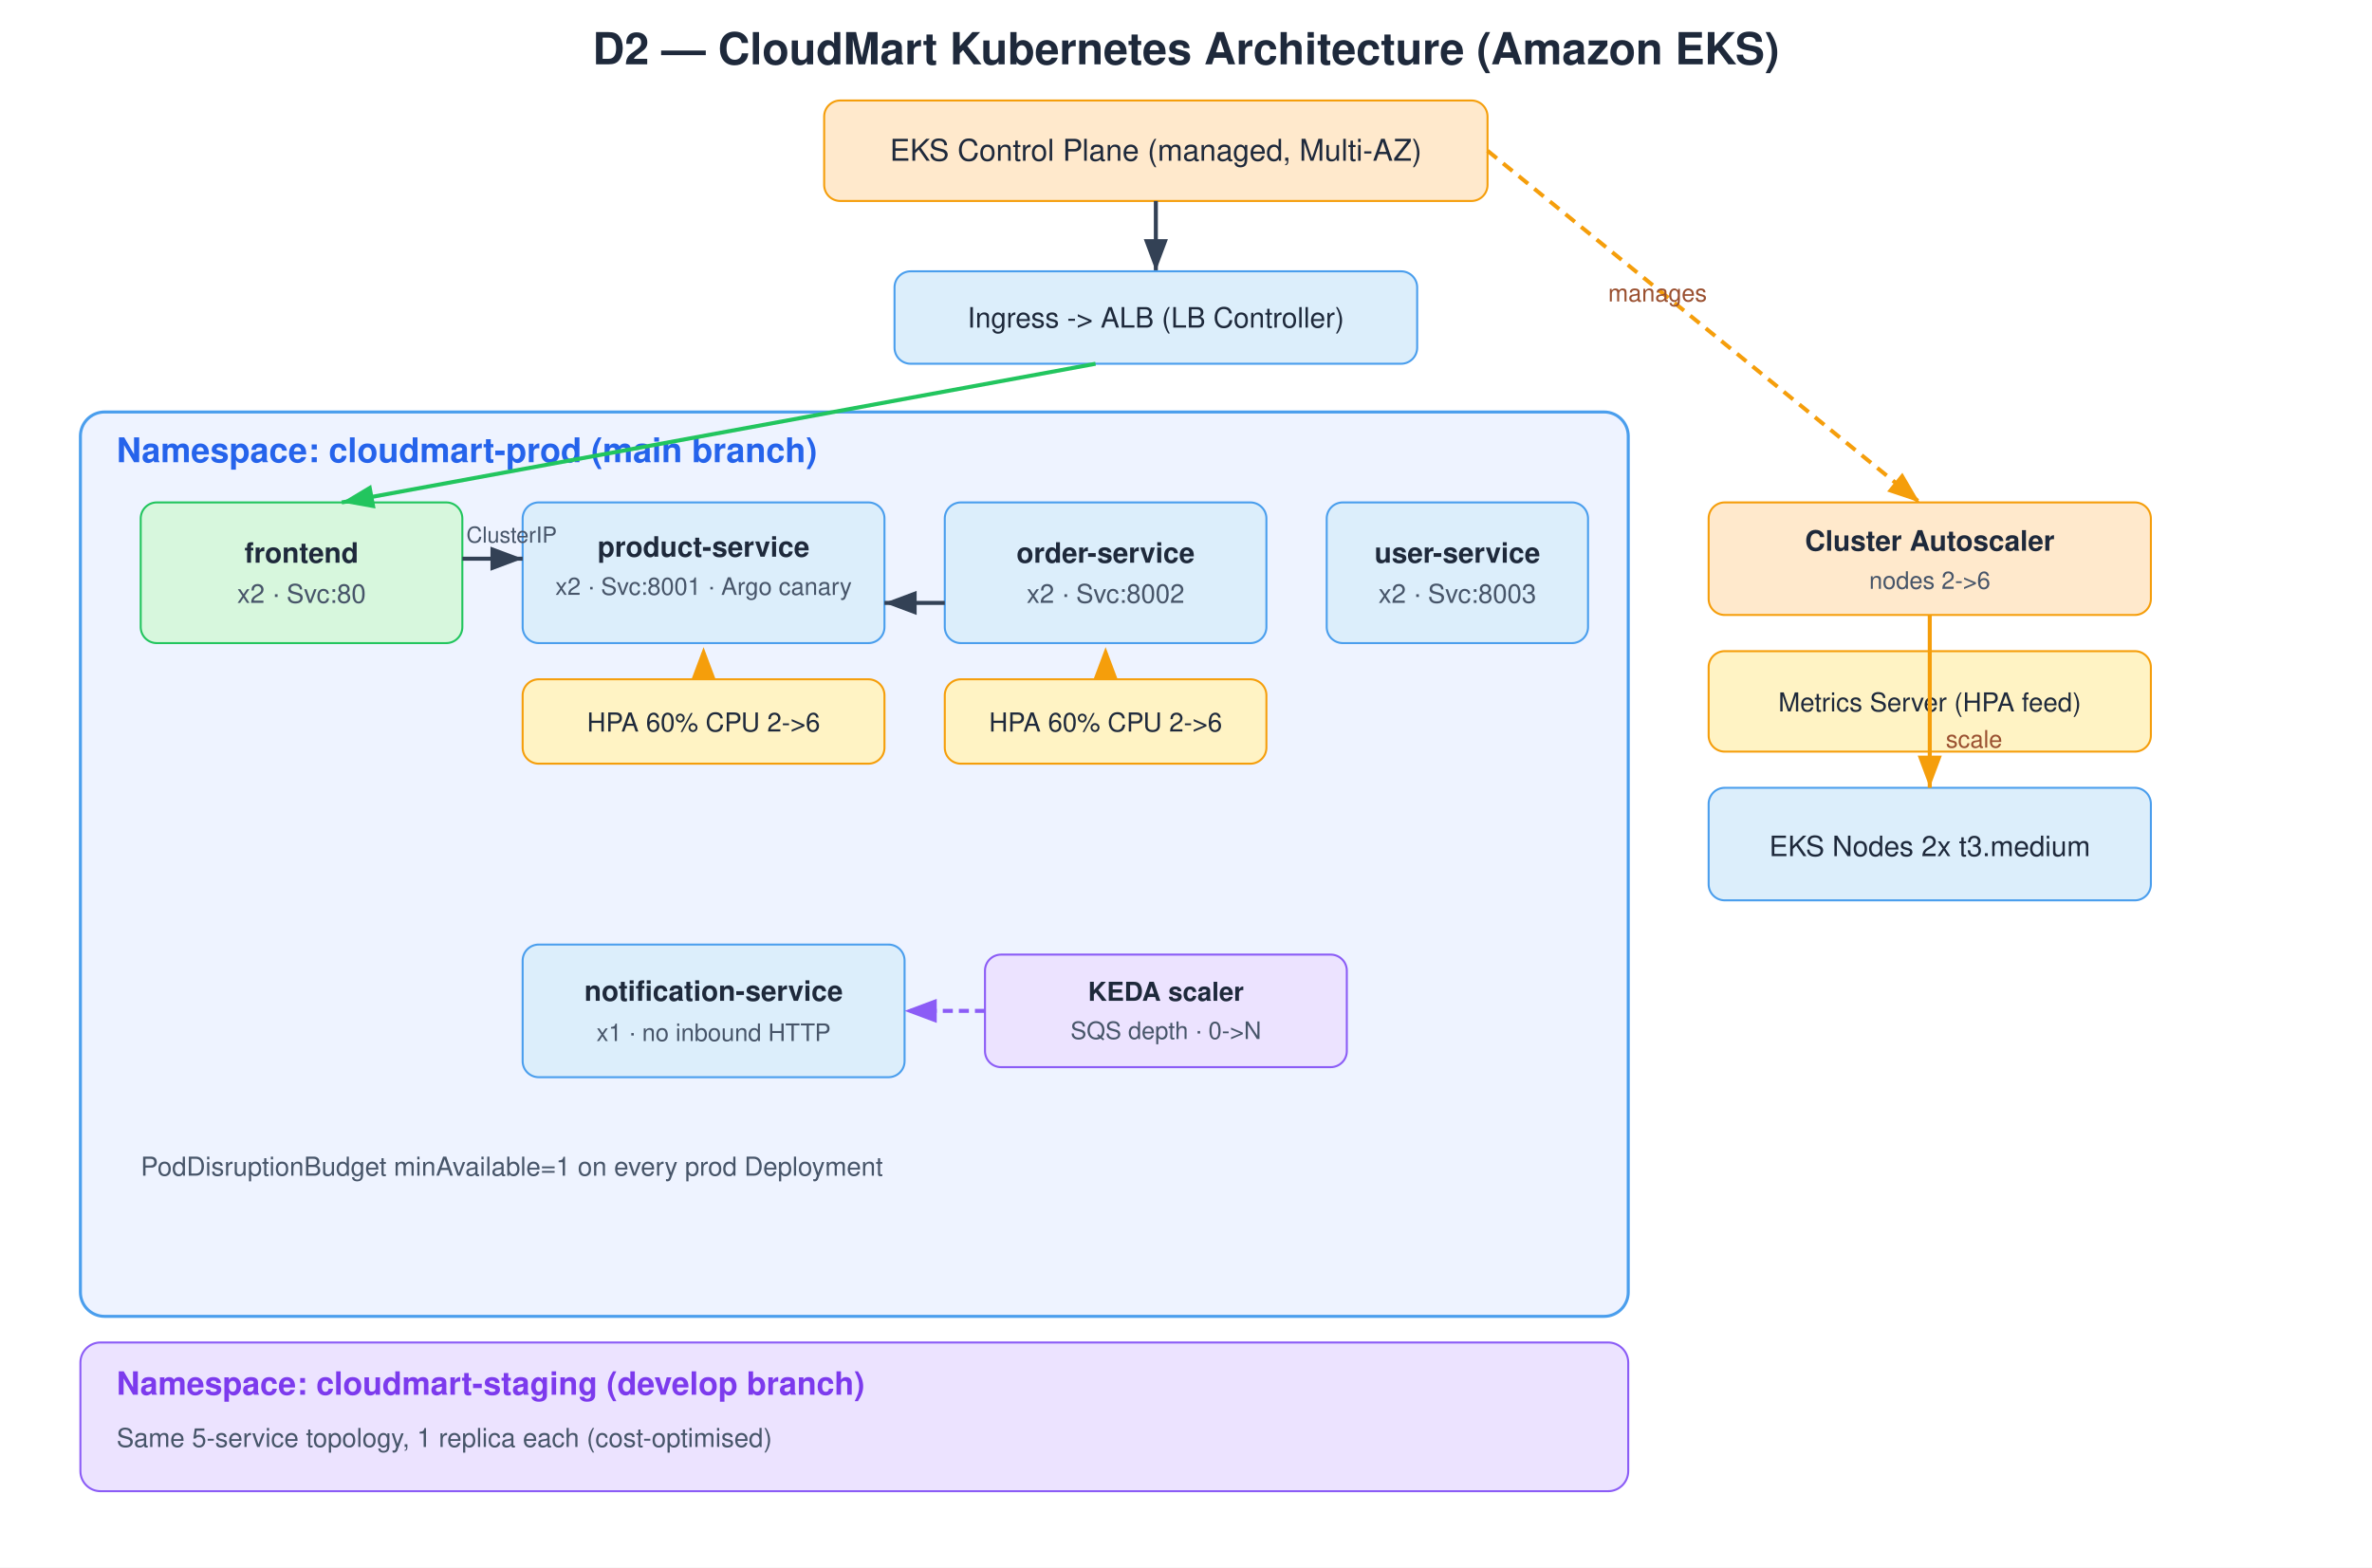
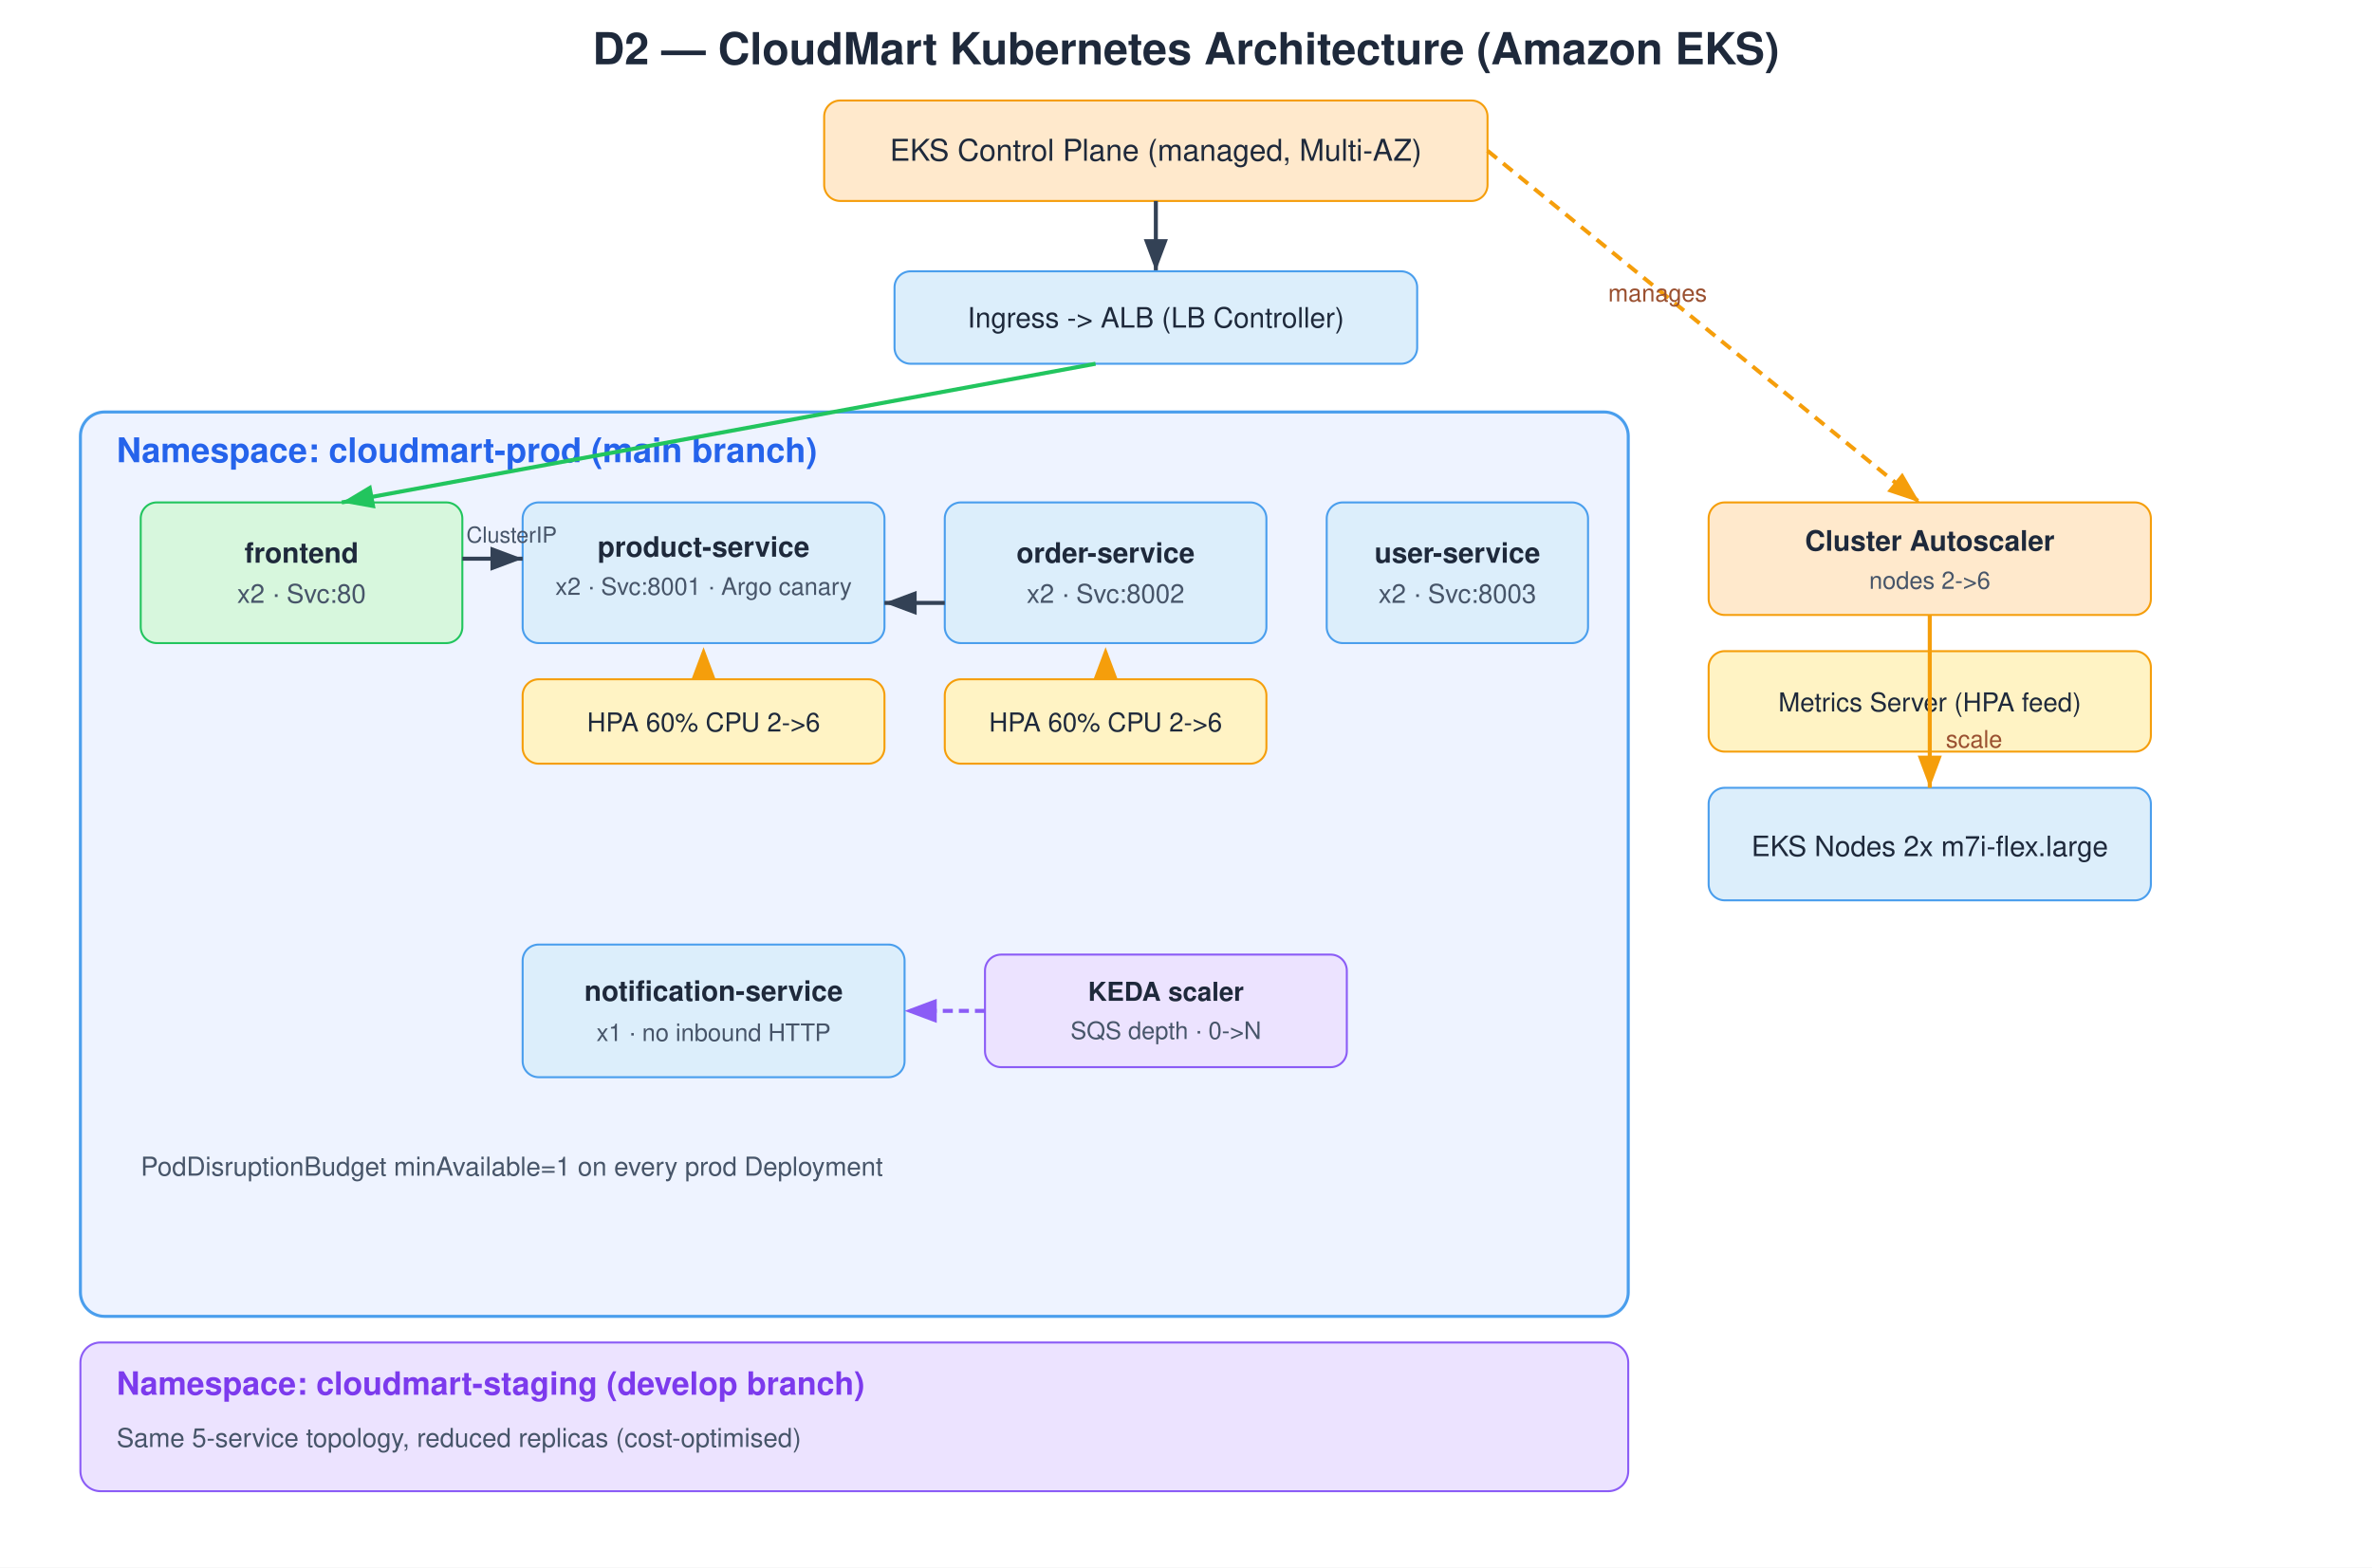
<svg xmlns="http://www.w3.org/2000/svg" viewBox="0 0 1180 780" font-family="Segoe UI, Helvetica, Arial, sans-serif">
  <defs>
    <marker id="ad" markerWidth="10" markerHeight="10" refX="8" refY="3" orient="auto">
      <path d="M0,0 L8,3 L0,6 Z" fill="#334155" />
    </marker>
    <marker id="ao" markerWidth="10" markerHeight="10" refX="8" refY="3" orient="auto">
      <path d="M0,0 L8,3 L0,6 Z" fill="#f59e0b" />
    </marker>
    <marker id="ag" markerWidth="10" markerHeight="10" refX="8" refY="3" orient="auto">
      <path d="M0,0 L8,3 L0,6 Z" fill="#22c55e" />
    </marker>
    <marker id="apu" markerWidth="10" markerHeight="10" refX="8" refY="3" orient="auto">
      <path d="M0,0 L8,3 L0,6 Z" fill="#8b5cf6" />
    </marker>
  </defs>
  <rect width="1180" height="780" fill="#ffffff" />
  <text x="590" y="32" text-anchor="middle" font-size="22" font-weight="700" fill="#1e293b">D2 — CloudMart Kubernetes Architecture (Amazon EKS)</text>
  <rect x="410" y="50" width="330" height="50" rx="8" fill="#ffe9cc" stroke="#f59e0b" />
  <text x="575" y="80" text-anchor="middle" font-size="15" fill="#1e293b">EKS Control Plane (managed, Multi-AZ)</text>
  <line x1="575" y1="100" x2="575" y2="135" stroke="#334155" stroke-width="2" marker-end="url(#ad)" />
  <rect x="445" y="135" width="260" height="46" rx="8" fill="#dceefb" stroke="#4a9eed" />
  <text x="575" y="163" text-anchor="middle" font-size="14" fill="#1e293b">Ingress -&gt; ALB (LB Controller)</text>
  <rect x="40" y="205" width="770" height="450" rx="12" fill="#eef3ff" stroke="#4a9eed" stroke-width="1.5" />
  <text x="58" y="230" font-size="17" font-weight="600" fill="#2563eb">Namespace: cloudmart-prod  (main branch)</text>
  <rect x="70" y="250" width="160" height="70" rx="8" fill="#d7f7dd" stroke="#22c55e" />
  <text x="150" y="280" text-anchor="middle" font-size="14" font-weight="600" fill="#1e293b">frontend</text>
  <text x="150" y="300" text-anchor="middle" font-size="13" fill="#475569">x2 · Svc:80</text>
  <rect x="260" y="250" width="180" height="70" rx="8" fill="#dceefb" stroke="#4a9eed" />
  <text x="350" y="277" text-anchor="middle" font-size="14" font-weight="600" fill="#1e293b">product-service</text>
  <text x="350" y="296" text-anchor="middle" font-size="12" fill="#475569">x2 · Svc:8001 · Argo canary</text>
  <rect x="470" y="250" width="160" height="70" rx="8" fill="#dceefb" stroke="#4a9eed" />
  <text x="550" y="280" text-anchor="middle" font-size="14" font-weight="600" fill="#1e293b">order-service</text>
  <text x="550" y="300" text-anchor="middle" font-size="13" fill="#475569">x2 · Svc:8002</text>
  <rect x="660" y="250" width="130" height="70" rx="8" fill="#dceefb" stroke="#4a9eed" />
  <text x="725" y="280" text-anchor="middle" font-size="14" font-weight="600" fill="#1e293b">user-service</text>
  <text x="725" y="300" text-anchor="middle" font-size="13" fill="#475569">x2 · Svc:8003</text>
  <line x1="545" y1="181" x2="170" y2="250" stroke="#22c55e" stroke-width="2" marker-end="url(#ag)" />
  <line x1="230" y1="278" x2="260" y2="278" stroke="#334155" stroke-width="2" marker-end="url(#ad)" />
  <text x="232" y="270" font-size="11" fill="#475569">ClusterIP</text>
  <line x1="470" y1="300" x2="440" y2="300" stroke="#334155" stroke-width="2" marker-end="url(#ad)" />
  <rect x="260" y="338" width="180" height="42" rx="8" fill="#fff3c4" stroke="#f59e0b" />
  <text x="350" y="364" text-anchor="middle" font-size="13" fill="#1e293b">HPA 60% CPU  2-&gt;6</text>
  <rect x="470" y="338" width="160" height="42" rx="8" fill="#fff3c4" stroke="#f59e0b" />
  <text x="550" y="364" text-anchor="middle" font-size="13" fill="#1e293b">HPA 60% CPU  2-&gt;6</text>
  <line x1="350" y1="338" x2="350" y2="322" stroke="#f59e0b" stroke-width="2" stroke-dasharray="5 3" marker-end="url(#ao)" />
  <line x1="550" y1="338" x2="550" y2="322" stroke="#f59e0b" stroke-width="2" stroke-dasharray="5 3" marker-end="url(#ao)" />
  <rect x="260" y="470" width="190" height="66" rx="8" fill="#dceefb" stroke="#4a9eed" />
  <text x="355" y="498" text-anchor="middle" font-size="14" font-weight="600" fill="#1e293b">notification-service</text>
  <text x="355" y="518" text-anchor="middle" font-size="12" fill="#475569">x1 · no inbound HTTP</text>
  <rect x="490" y="475" width="180" height="56" rx="8" fill="#ece3ff" stroke="#8b5cf6" />
  <text x="580" y="498" text-anchor="middle" font-size="13" font-weight="600" fill="#1e293b">KEDA scaler</text>
  <text x="580" y="517" text-anchor="middle" font-size="12" fill="#475569">SQS depth · 0-&gt;N</text>
  <line x1="490" y1="503" x2="450" y2="503" stroke="#8b5cf6" stroke-width="2" stroke-dasharray="5 3" marker-end="url(#apu)" />
  <text x="70" y="585" font-size="13" fill="#475569">PodDisruptionBudget minAvailable=1 on every prod Deployment</text>
  <rect x="40" y="668" width="770" height="74" rx="10" fill="#ece3ff" stroke="#8b5cf6" />
  <text x="58" y="694" font-size="16" font-weight="600" fill="#7c3aed">Namespace: cloudmart-staging  (develop branch)</text>
-   <text x="58" y="720" font-size="13" fill="#475569">Same 5-service topology, 1 replica each (cost-optimised)</text>
+   <text x="58" y="720" font-size="13" fill="#475569">Same 5-service topology, reduced replicas (cost-optimised)</text>
  <rect x="850" y="250" width="220" height="56" rx="8" fill="#ffe9cc" stroke="#f59e0b" />
  <text x="960" y="274" text-anchor="middle" font-size="14" font-weight="600" fill="#1e293b">Cluster Autoscaler</text>
  <text x="960" y="293" text-anchor="middle" font-size="12" fill="#475569">nodes 2-&gt;6</text>
  <rect x="850" y="324" width="220" height="50" rx="8" fill="#fff3c4" stroke="#f59e0b" />
  <text x="960" y="354" text-anchor="middle" font-size="13" fill="#1e293b">Metrics Server (HPA feed)</text>
  <rect x="850" y="392" width="220" height="56" rx="8" fill="#dceefb" stroke="#4a9eed" />
-   <text x="960" y="426" text-anchor="middle" font-size="14" fill="#1e293b">EKS Nodes 2x t3.medium</text>
+   <text x="960" y="426" text-anchor="middle" font-size="14" fill="#1e293b">EKS Nodes 2x m7i-flex.large</text>
  <line x1="960" y1="306" x2="960" y2="392" stroke="#f59e0b" stroke-width="2" marker-end="url(#ao)" />
  <text x="968" y="372" font-size="12" fill="#9a5030">scale</text>
  <line x1="740" y1="75" x2="955" y2="250" stroke="#f59e0b" stroke-width="2" stroke-dasharray="6 4" marker-end="url(#ao)" />
  <text x="800" y="150" font-size="12" fill="#9a5030">manages</text>
</svg>
